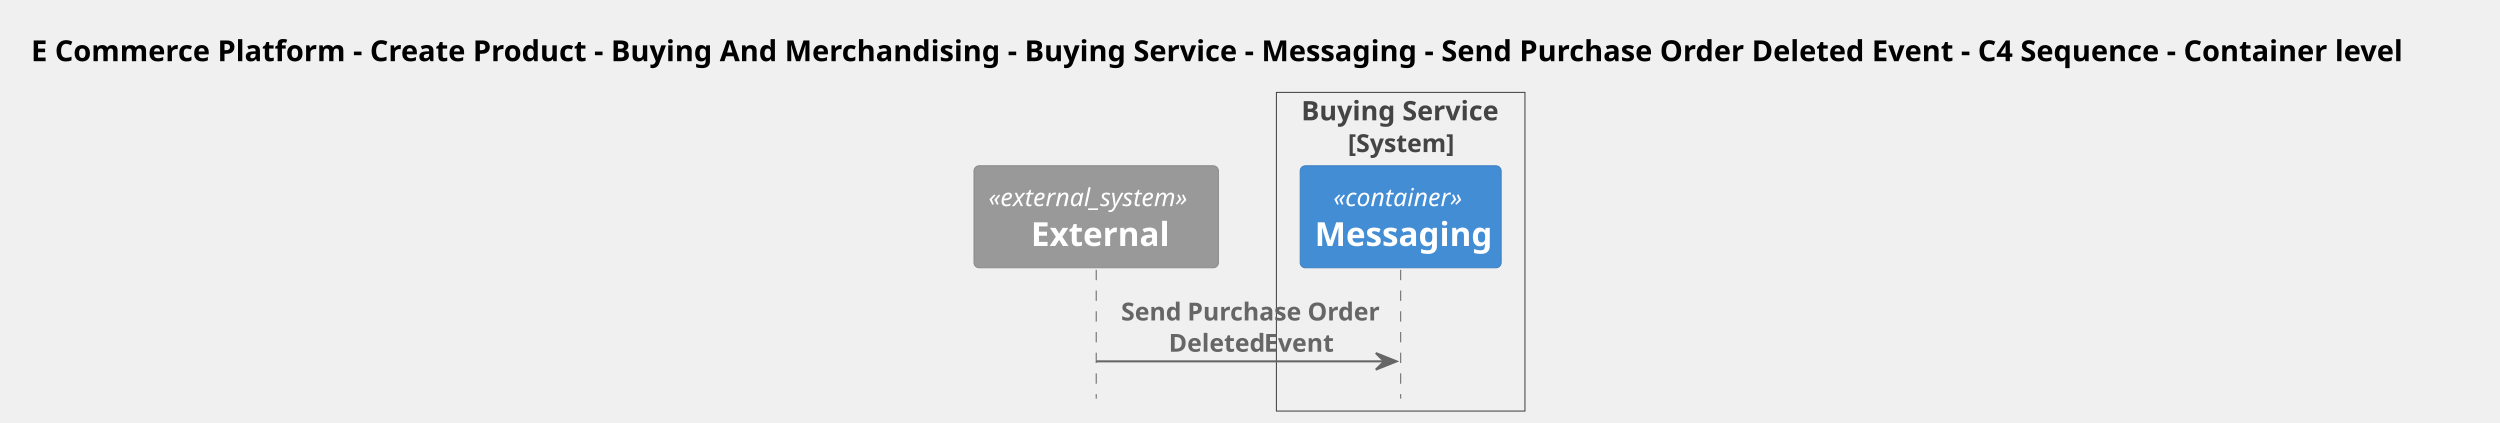
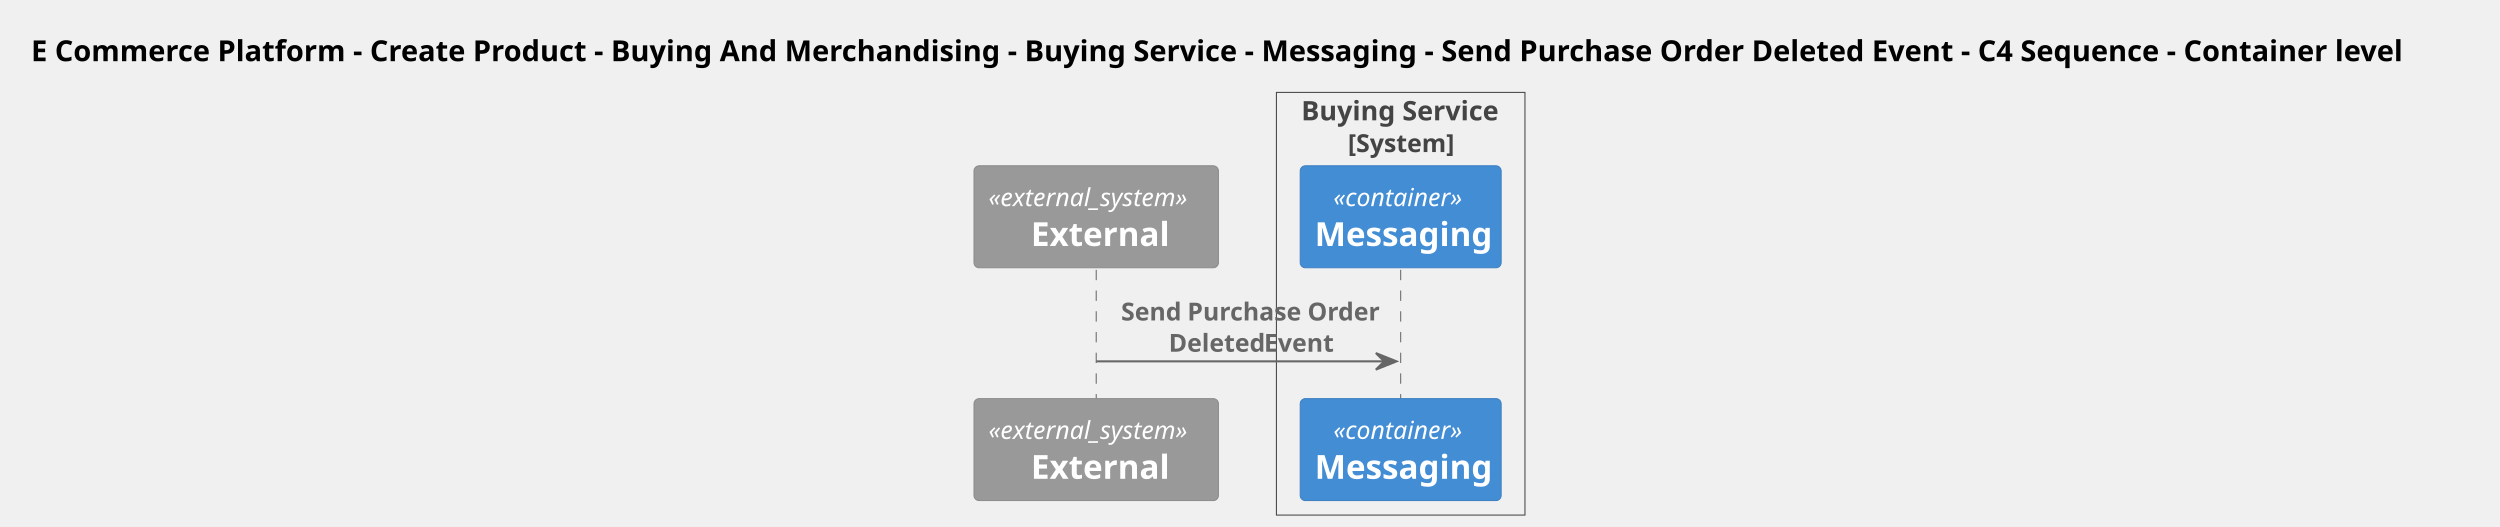
- <svg xmlns="http://www.w3.org/2000/svg" contentStyleType="text/css" height="204px" preserveAspectRatio="none" style="width:1207px;height:204px;background:#FFFFFF;" version="1.1" viewBox="0 0 1207 204" width="1207px" zoomAndPan="magnify">
+ <svg xmlns="http://www.w3.org/2000/svg" contentStyleType="text/css" height="254px" preserveAspectRatio="none" style="width:1207px;height:254px;background:#FFFFFF;" version="1.1" viewBox="0 0 1207 254" width="1207px" zoomAndPan="magnify">
  <defs />
  <g>
-     <rect fill="none" height="153.852" style="stroke:#444444;stroke-width:0.5;" width="120" x="616.25" y="44.609" />
+     <rect fill="none" height="204.07" style="stroke:#444444;stroke-width:0.5;" width="120" x="616.25" y="44.609" />
    <text fill="#444444" font-family="sans-serif" font-size="13" font-weight="bold" lengthAdjust="spacing" textLength="96" x="628.25" y="58.105">Buying Service</text>
    <text fill="#444444" font-family="sans-serif" font-size="12" font-weight="bold" lengthAdjust="spacing" textLength="51" x="650.75" y="73.418">[System]</text>
    <text fill="#000000" font-family="sans-serif" font-size="14" font-weight="bold" lengthAdjust="spacing" textLength="1174" x="15" y="29.533">E Commerce Platform - Create Product - Buying And Merchandising - Buying Service - Messaging - Send Purchase Order Deleted Event - C4 Sequence - Container level</text>
    <line style="stroke:#666666;stroke-width:0.5;stroke-dasharray:5.0,5.0;" x1="529.25" x2="529.25" y1="130.273" y2="192.461" />
    <line style="stroke:#666666;stroke-width:0.5;stroke-dasharray:5.0,5.0;" x1="676.25" x2="676.25" y1="130.273" y2="192.461" />
    <rect fill="#999999" height="49.219" rx="2.5" ry="2.5" style="stroke:#8A8A8A;stroke-width:0.5;" width="118" x="470.25" y="80.055" />
    <text fill="#FFFFFF" font-family="sans-serif" font-size="12" font-style="italic" lengthAdjust="spacing" textLength="104" x="477.25" y="99.512">«external_system»</text>
    <text fill="#FFFFFF" font-family="sans-serif" font-size="16" font-weight="bold" lengthAdjust="spacing" textLength="63" x="497.75" y="118.758">External</text>
    <rect fill="#438DD5" height="49.219" rx="2.5" ry="2.5" style="stroke:#3C7FC0;stroke-width:0.5;" width="97" x="627.75" y="80.055" />
    <text fill="#FFFFFF" font-family="sans-serif" font-size="12" font-style="italic" lengthAdjust="spacing" textLength="65" x="643.75" y="99.512">«container»</text>
    <text fill="#FFFFFF" font-family="sans-serif" font-size="16" font-weight="bold" lengthAdjust="spacing" textLength="83" x="634.75" y="118.758">Messaging</text>
+     <rect fill="#999999" height="49.219" rx="2.5" ry="2.5" style="stroke:#8A8A8A;stroke-width:0.5;" width="118" x="470.25" y="192.461" />
+     <text fill="#FFFFFF" font-family="sans-serif" font-size="12" font-style="italic" lengthAdjust="spacing" textLength="104" x="477.25" y="211.918">«external_system»</text>
+     <text fill="#FFFFFF" font-family="sans-serif" font-size="16" font-weight="bold" lengthAdjust="spacing" textLength="63" x="497.75" y="231.164">External</text>
+     <rect fill="#438DD5" height="49.219" rx="2.5" ry="2.5" style="stroke:#3C7FC0;stroke-width:0.5;" width="97" x="627.75" y="192.461" />
+     <text fill="#FFFFFF" font-family="sans-serif" font-size="12" font-style="italic" lengthAdjust="spacing" textLength="65" x="643.75" y="211.918">«container»</text>
+     <text fill="#FFFFFF" font-family="sans-serif" font-size="16" font-weight="bold" lengthAdjust="spacing" textLength="83" x="634.75" y="231.164">Messaging</text>
    <polygon fill="#666666" points="664.25,170.461,674.25,174.461,664.25,178.461,668.25,174.461" style="stroke:#666666;stroke-width:1.0;" />
    <line style="stroke:#666666;stroke-width:1.0;" x1="529.25" x2="670.25" y1="174.461" y2="174.461" />
    <text fill="#666666" font-family="sans-serif" font-size="12" font-weight="bold" lengthAdjust="spacing" textLength="29" x="541.25" y="154.731">Send</text>
    <text fill="#666666" font-family="sans-serif" font-size="12" font-weight="bold" lengthAdjust="spacing" textLength="3" x="570.25" y="154.731"> </text>
    <text fill="#666666" font-family="sans-serif" font-size="12" font-weight="bold" lengthAdjust="spacing" textLength="55" x="573.25" y="154.731">Purchase</text>
    <text fill="#666666" font-family="sans-serif" font-size="12" font-weight="bold" lengthAdjust="spacing" textLength="3" x="628.25" y="154.731"> </text>
    <text fill="#666666" font-family="sans-serif" font-size="12" font-weight="bold" lengthAdjust="spacing" textLength="33" x="631.25" y="154.731">Order</text>
    <text fill="#666666" font-family="sans-serif" font-size="12" font-weight="bold" lengthAdjust="spacing" textLength="43" x="564.25" y="169.824">Deleted</text>
    <text fill="#666666" font-family="sans-serif" font-size="12" font-weight="bold" lengthAdjust="spacing" textLength="3" x="607.25" y="169.824"> </text>
    <text fill="#666666" font-family="sans-serif" font-size="12" font-weight="bold" lengthAdjust="spacing" textLength="31" x="610.25" y="169.824">Event</text>
  </g>
</svg>
